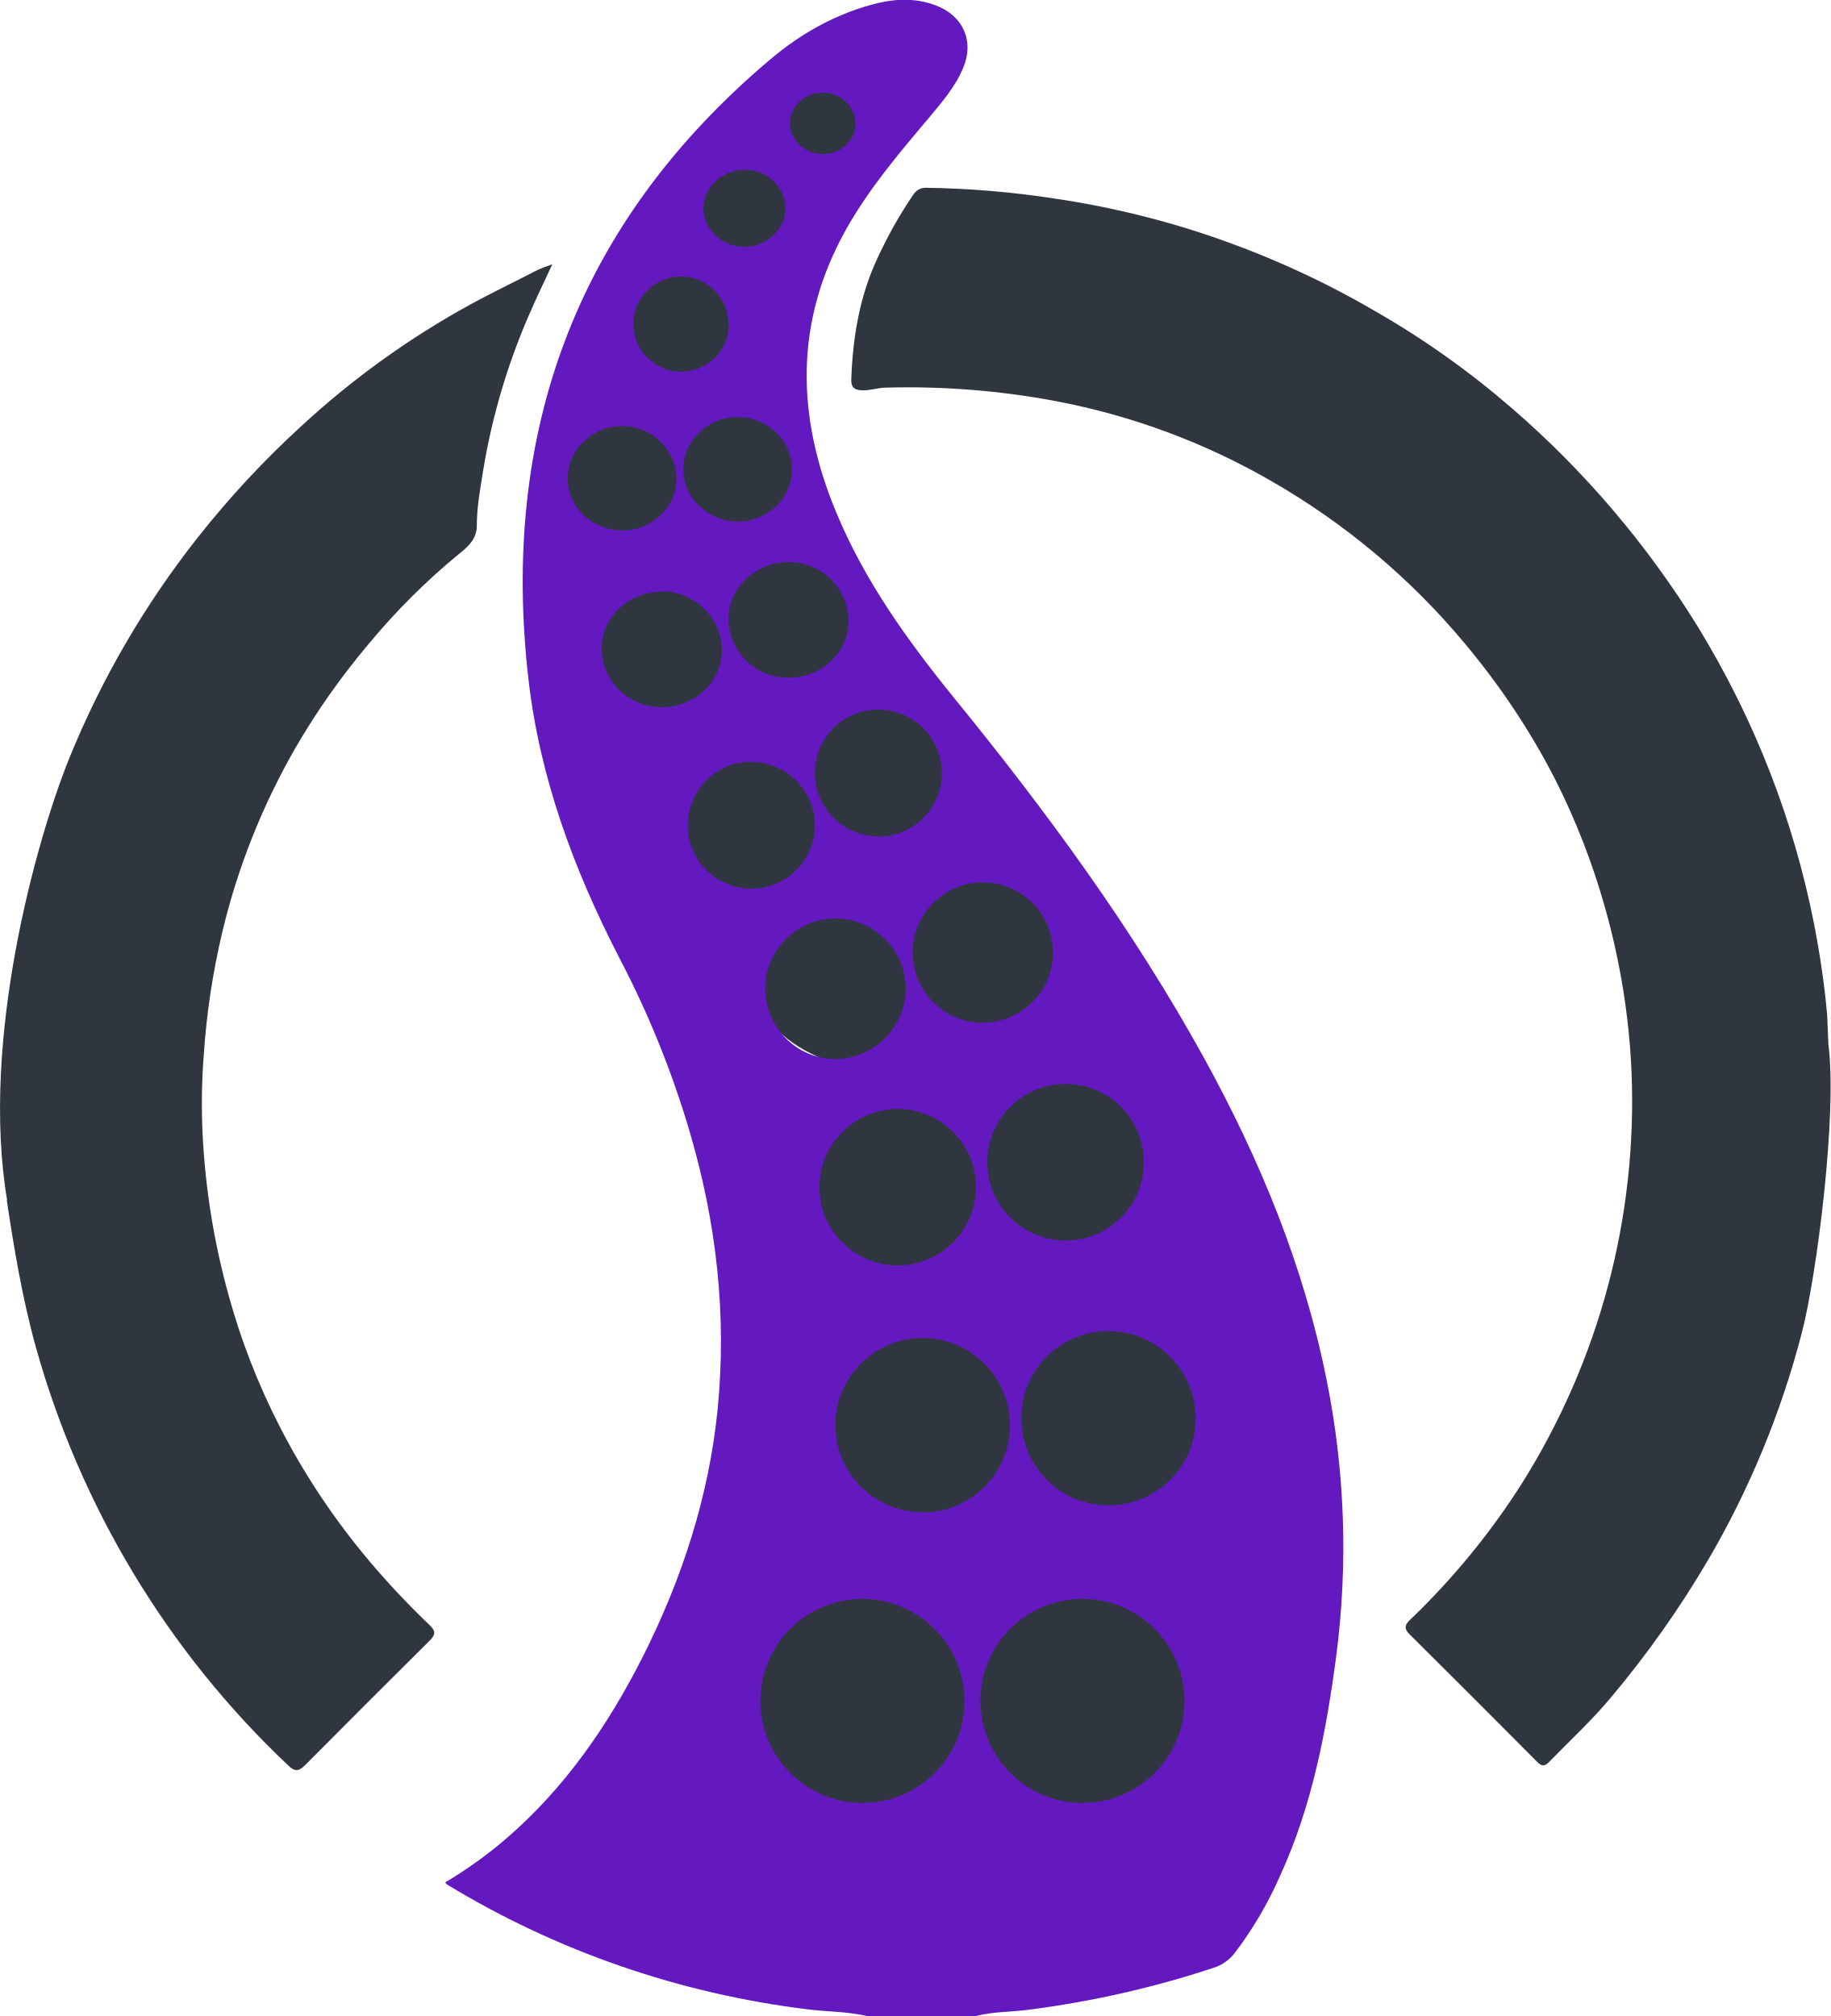
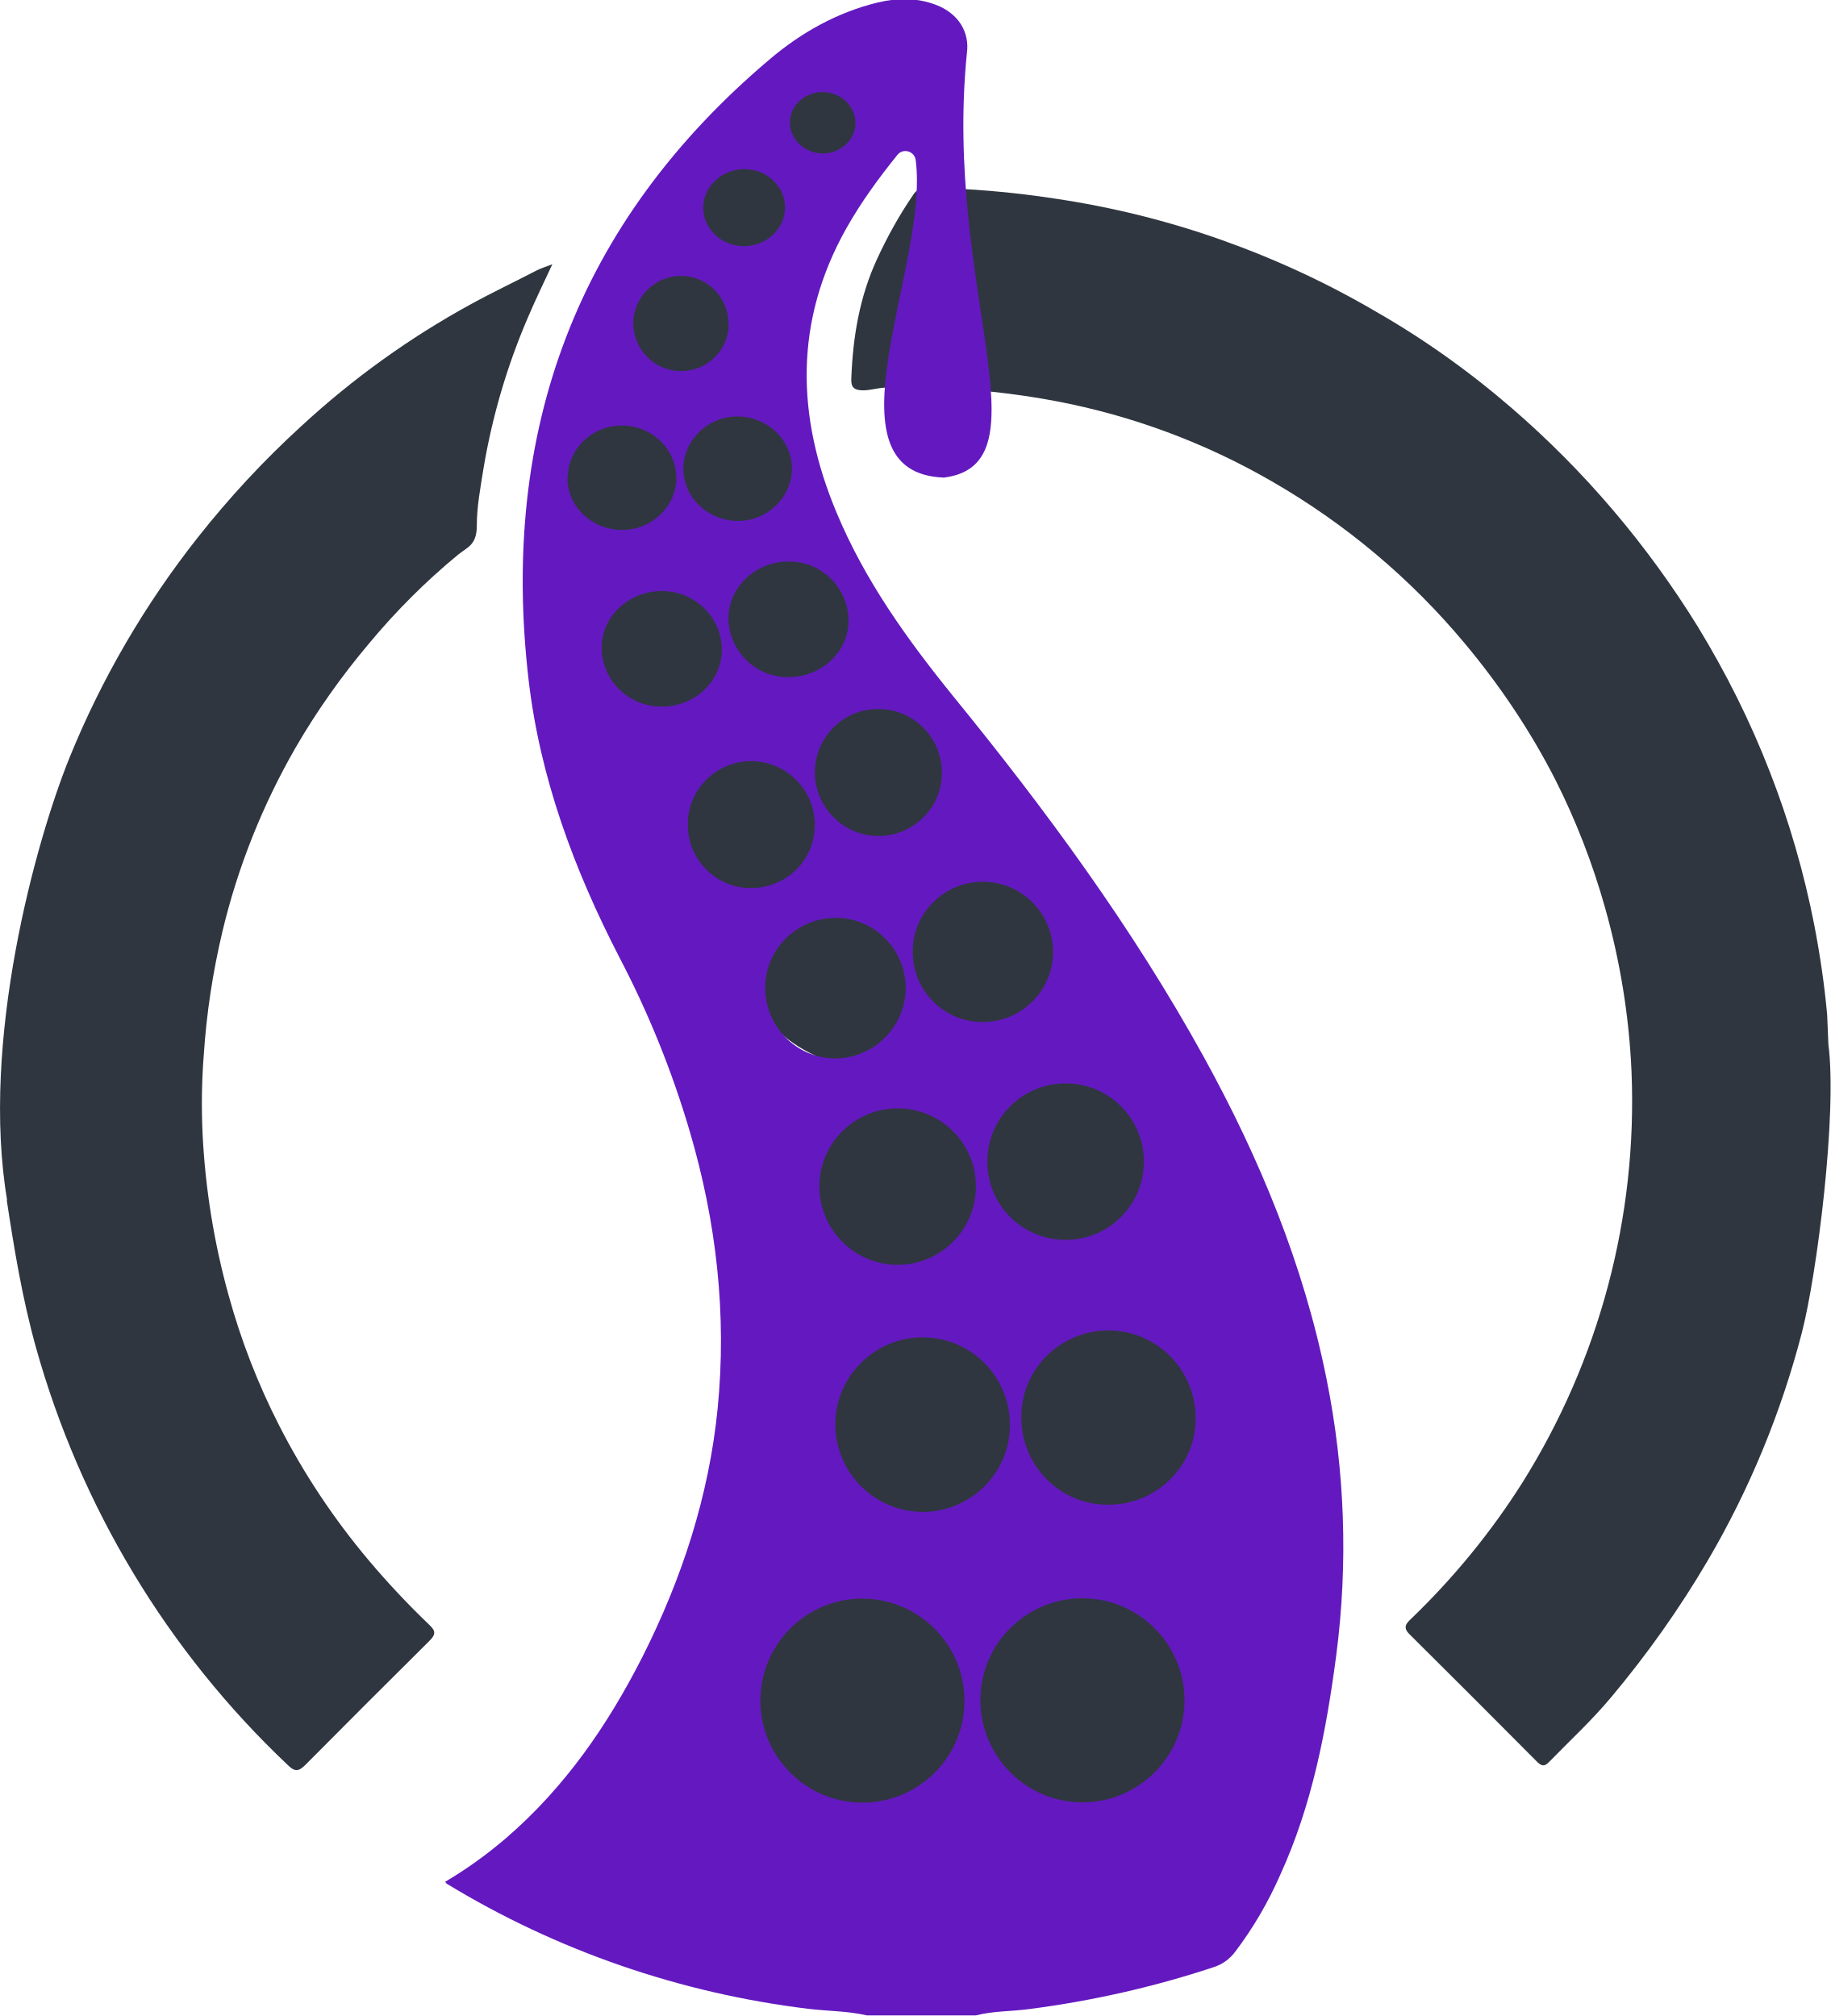
<svg xmlns="http://www.w3.org/2000/svg" id="Layer_1" version="1.1" viewBox="0 0 608.1 669.9">
  <defs>
    <style>
      .st0 {
        fill: #2f3640;
      }

      .st1 {
        fill: #6319bf;
      }
    </style>
  </defs>
  <path class="st0" d="M607.4,347c3,23-3.8,76.5-8.8,95.8-6.9,26.6-17.4,52.1-31.3,75.8-9.4,16-20.1,31.1-32,45.3-6.4,7.7-13.8,14.5-20.8,21.7-1.4,1.4-2.3,1.3-3.7,0-14.2-14.3-28.4-28.5-42.6-42.6-2.3-2.3-1-3.6.7-5.2,14-13.5,26.3-28.5,36.7-44.9,25.7-40.9,38.4-88.5,36.4-136.8-.8-18.5-3.8-36.8-8.8-54.5-4.1-14.6-9.6-28.8-16.4-42.3-8.3-16.3-18.5-31.5-30.2-45.5-18-21.6-39.7-39.8-64-53.8-22.3-12.9-46.5-21.9-71.8-26.7-18.6-3.5-37.4-5-56.3-4.5-2.8,0-5.4,1-8.2.9-2.6-.1-3.6-1.1-3.5-3.7.5-13.8,2.7-27.3,8.6-40,3.4-7.4,7.4-14.6,12-21.3.9-1.5,2.6-2.4,4.3-2.3,14.3.2,28.6,1.4,42.8,3.6,18.9,2.8,37.5,7.4,55.5,13.8,17.7,6.3,34.8,14.2,51,23.7,16.1,9.2,31.2,20,45.2,32.1,24.2,20.9,45,45.4,61.8,72.6,9.4,15.4,17.5,31.6,24,48.4,6.4,16.4,11.3,33.4,14.7,50.7,1.9,9.9,3.4,19.9,4.3,30" />
-   <path class="st0" d="M2.4,399c-9-53,9.5-119.5,20.6-147,10.7-26.4,25.1-51.1,42.7-73.4,10.5-13.3,22-25.7,34.5-37.1,17-15.7,35.9-29.3,56.2-40.4,7.1-3.9,14.5-7.4,21.8-11.2,1.4-.7,2.9-1.2,5.3-2.1-3,6.4-5.6,11.8-8,17.4-7,16.2-12,33.2-14.9,50.6-1,6.3-2.2,12.5-2.2,18.9,0,4.6-3.1,7.1-6.2,9.6-10.7,8.8-20.6,18.7-29.5,29.4-9.2,10.9-17.5,22.6-24.6,34.9-10.9,19-19.1,39.5-24.2,60.9-3.2,13.5-5.3,27.2-6.2,41-.7,8.7-.8,17.5-.4,26.3.9,18.2,3.8,36.2,8.7,53.8,4.1,14.9,9.7,29.3,16.7,43,8.2,16.1,18.2,31.1,29.8,44.9,6.4,7.6,13.2,14.8,20.3,21.6,2.1,2,1.8,3.2-.1,5.1-13.8,13.7-27.6,27.5-41.3,41.3-2.2,2.2-3.5,2.3-5.8,0-40-37.8-68.9-85.9-83.7-138.9-4.5-16.2-7.2-32.6-9.7-49.1" />
+   <path class="st0" d="M2.4,399c-9-53,9.5-119.5,20.6-147,10.7-26.4,25.1-51.1,42.7-73.4,10.5-13.3,22-25.7,34.5-37.1,17-15.7,35.9-29.3,56.2-40.4,7.1-3.9,14.5-7.4,21.8-11.2,1.4-.7,2.9-1.2,5.3-2.1-3,6.4-5.6,11.8-8,17.4-7,16.2-12,33.2-14.9,50.6-1,6.3-2.2,12.5-2.2,18.9s-3.1,7.1-6.2,9.6c-10.7,8.8-20.6,18.7-29.5,29.4-9.2,10.9-17.5,22.6-24.6,34.9-10.9,19-19.1,39.5-24.2,60.9-3.2,13.5-5.3,27.2-6.2,41-.7,8.7-.8,17.5-.4,26.3.9,18.2,3.8,36.2,8.7,53.8,4.1,14.9,9.7,29.3,16.7,43,8.2,16.1,18.2,31.1,29.8,44.9,6.4,7.6,13.2,14.8,20.3,21.6,2.1,2,1.8,3.2-.1,5.1-13.8,13.7-27.6,27.5-41.3,41.3-2.2,2.2-3.5,2.3-5.8,0-40-37.8-68.9-85.9-83.7-138.9-4.5-16.2-7.2-32.6-9.7-49.1" />
  <path class="st0" d="M288.3,49.2c0,7.6-6.9,3.9-15.1,3.8s-14.9,3.6-14.8-4,6.9-23.9,15.1-23.8,14.9,16.4,14.8,24Z" />
-   <path class="st0" d="M320.5,611c-51.3,0-84.1-20-84.1-51.4,0-26.2,37.9-44.6,92.1-44.6,45.8,0,78,21.7,78,52.6,0,23.9-38.7,43.4-85.9,43.4Z" />
-   <path class="st0" d="M338.3,431c47.1,0,78.1,16,78.1,40.2,0,22.8-32.9,37.8-83,37.8-44.8,0-75-16.5-75-41,0-21.4,33.6-37,79.9-37Z" />
-   <path class="st0" d="M258.4,386.7c0-23.4,26.7-40.5,64.9-40.7,32.1-.1,67,18.1,63.9,42.6-2.9,23.5-26.5,38.4-67.6,38.4-36.4,0-61.2-16.3-61.2-40.3Z" />
-   <path class="st0" d="M359,319.7c4.4,18.7-25.6,39.6-55.5,38.2-33.6-1.6-55.1-15.6-55-39.5,0-22.6,22.3-37.4,56.2-37.4,32.7,0,54.3,15.4,54.3,38.7Z" />
-   <path class="st0" d="M268.7,302c-31.1,0-50.4-14.4-50.4-37.3,0-22,20.3-35.7,52.6-35.7,31,0,50.4,14.4,50.4,37.3,0,22-20.2,35.7-52.6,35.7Z" />
-   <path class="st0" d="M239.5,244c-29.2,0-48.1-13-48.1-32.9,0-20.2,18.2-32.1,48.7-32.1,28.7,0,47.4,13.3,47.3,33.5,0,19.4-18.5,31.5-47.9,31.5Z" />
+   <path class="st0" d="M320.5,611c-51.3,0-84.1-20-84.1-51.4s37.9-44.6,92.1-44.6,78,21.7,78,52.6-38.7,43.4-85.9,43.4h-.1Z" />
+   <path class="st0" d="M338.3,431c47.1,0,78.1,16,78.1,40.2s-32.9,37.8-83,37.8-75-16.5-75-41,33.6-37,79.9-37Z" />
+   <path class="st0" d="M258.4,386.7c0-23.4,26.7-40.5,64.9-40.7,32.1-.1,67,18.1,63.9,42.6-2.9,23.5-26.5,38.4-67.6,38.4s-61.2-16.3-61.2-40.3h0Z" />
+   <path class="st0" d="M359,319.7c4.4,18.7-25.6,39.6-55.5,38.2-33.6-1.6-55.1-15.6-55-39.5,0-22.6,22.3-37.4,56.2-37.4s54.3,15.4,54.3,38.7h0Z" />
+   <path class="st0" d="M268.7,302c-31.1,0-50.4-14.4-50.4-37.3s20.3-35.7,52.6-35.7,50.4,14.4,50.4,37.3-20.2,35.7-52.6,35.7h0Z" />
+   <path class="st0" d="M239.5,244c-29.2,0-48.1-13-48.1-32.9s18.2-32.1,48.7-32.1,47.4,13.3,47.3,33.5c0,19.4-18.5,31.5-47.9,31.5Z" />
  <path class="st0" d="M267.4,159.2c0,14.6-16.9,23.9-43.1,23.8-24.5,0-41-9.8-40.9-24.2,0-14.6,16.9-23.9,43.1-23.8,24.5,0,41,9.8,40.9,24.2Z" />
-   <path class="st0" d="M228,128c-12.9,0-19.6-7.5-19.6-21.7,0-14.6,6.7-21.4,20.8-21.3,12.6.1,19.3,7.8,19.2,22.2-.1,13.7-7.2,20.9-20.4,20.8Z" />
-   <path class="st0" d="M248.3,85.2c-12.1-.1-17-12.4-16.7-20.6.2-7.3,7.3-11.5,18.9-11.2,10.7.2,17,4.6,16.9,12,0,8-7.3,20-19.1,19.9Z" />
-   <path class="st1" d="M288,669.9c-6.5-1.5-13.1-1.4-19.6-2.2-42.5-5.2-83.4-19.3-119.9-41.5-.2-.1-.3-.3-.6-.7,7.1-4.2,13.9-9.1,20.2-14.5,19.5-16.8,33.8-37.5,45.4-60.4,13.1-26,22-53.3,24.9-82.3,3.1-31.4-.4-62.1-9.3-92.3-5.9-20-13.7-39.3-23.4-57.8-15-29.1-26.3-59.5-30.1-92.1-9.6-82.7,16.1-152.1,80.1-206.2,10.5-8.9,22.4-15.6,36-18.9,6.5-1.5,12.9-1.6,19.2.8,9,3.4,12.8,11.8,9.1,20.7-2.7,6.5-7.3,11.7-11.7,17-9.8,11.6-19.6,23.2-27.1,36.5-17.4,30.9-16.7,62.5-3.3,94.5,9.4,22.6,23.5,42.2,38.8,61.1,30.8,37.8,59.6,77,83.2,119.8,18.6,33.8,33.2,69.1,40.8,107.1,6.1,30.2,7.2,61.2,3.2,91.8-3.3,25-8,49.7-18.6,72.9-4,9.1-9,17.7-15,25.6-1.8,2.4-4.3,4.2-7.2,5.1-19.9,6.6-40.4,11.2-61.2,13.9-5.9.8-11.9.6-17.7,2.1h-36.2ZM359.6,599.1c18.7,0,33.9-15.2,33.9-33.9s-15.2-33.9-33.9-33.9c-18.7,0-33.9,15.1-33.9,33.8,0,18.7,15.1,34,33.9,34,0,0,0,0,0,0h0ZM286.5,531.3c-18.7,0-33.9,15.2-33.9,33.9s15.2,33.9,33.9,33.9c18.7,0,33.9-15.1,33.9-33.8,0-18.7-15.1-33.9-33.9-34h0ZM306.3,502.6c16,.1,29.1-12.8,29.2-28.8.1-16-12.8-29.1-28.8-29.2-16-.1-29.1,12.8-29.2,28.8,0,0,0,0,0,0,0,16,12.8,29,28.8,29.1h0ZM368.6,442.3c-16-.2-29.2,12.6-29.3,28.6-.2,16,12.6,29.2,28.6,29.3,16,.2,29.2-12.6,29.3-28.6,0,0,0,0,0,0,.1-16-12.7-29.1-28.6-29.3h0ZM298.3,368.5c-14.4,0-26,11.6-26.1,25.9,0,14.4,11.6,26,25.9,26.1,14.3,0,25.9-11.4,26.1-25.7.2-14.4-11.3-26.1-25.7-26.3,0,0-.1,0-.2,0h0ZM380,386.2c0-14.4-11.6-26-26-26s-26,11.6-26,26,11.6,26,26,26c0,0,.1,0,.2,0,14.3-.1,25.8-11.7,25.8-26ZM326.3,339.8c12.9.1,23.4-10.3,23.5-23.1.1-12.9-10.3-23.4-23.1-23.5-12.9-.1-23.4,10.3-23.5,23.1,0,0,0,.1,0,.2,0,12.8,10.3,23.2,23.1,23.4h0ZM300.9,328.7c0-12.9-10.3-23.4-23.2-23.5-12.9,0-23.4,10.3-23.5,23.2,0,12.8,10.2,23.3,23,23.5,12.9.1,23.5-10.3,23.7-23.2h0ZM291.7,278c11.7,0,21.1-9.3,21.2-21,0-11.7-9.3-21.1-21-21.2s-21.1,9.3-21.2,21c0,0,0,0,0,0,0,11.6,9.4,21.1,21,21.1ZM249.7,253.1c-11.7,0-21.1,9.3-21.2,21s9.3,21.1,21,21.2c11.7,0,21.1-9.3,21.2-21,0,0,0,0,0,0,0-11.6-9.4-21-21-21.1h0ZM262.3,186.8c-10.9-.2-20,8.1-20.3,18.4-.1,10.9,8.6,19.9,19.5,20,0,0,0,0,.1,0,10.9.2,20.1-8.1,20.3-18.4.1-10.9-8.6-19.9-19.5-20,0,0,0,0,0,0h0ZM219.9,196.6c-10.9,0-19.9,8.3-20,18.7-.1,10.8,8.8,19.7,19.9,19.7s20.1-8.5,20-19.1-9-19.3-19.9-19.4h0ZM244.9,138.6c-9.9,0-18,8-17.9,17.5s8.3,17.2,18.2,17.2,18-8,17.9-17.5-8.2-17.3-18.2-17.2h0ZM206.7,176.3c9.9,0,18.1-7.9,18-17.4s-8.2-17.3-18.1-17.3-18,7.8-18,17.4,8.2,17.3,18.2,17.2h0ZM242,108.1c.2-8.7-6.7-16-15.4-16.2-8.7-.2-16,6.7-16.2,15.4-.2,8.7,6.7,16,15.4,16.2.2,0,.3,0,.5,0,8.6,0,15.6-6.8,15.8-15.4ZM247.4,56.4c-7.4,0-13.6,5.7-13.7,12.7s6,12.9,13.5,12.9,13.6-5.7,13.7-12.7-6-12.8-13.4-12.9h0ZM284.2,41.1c0-5.6-4.8-10.2-10.8-10.3s-11,4.5-11,10.1,4.9,10.2,10.8,10.3,11-4.5,11-10.1h0Z" />
+   <path class="st0" d="M228,128c-12.9,0-19.6-7.5-19.6-21.7s6.7-21.4,20.8-21.3c12.6,0,19.3,7.8,19.2,22.2-.1,13.7-7.2,20.9-20.4,20.8Z" />
+   <path class="st0" d="M248.3,85.2c-12.1,0-17-12.4-16.7-20.6.2-7.3,7.3-11.5,18.9-11.2,10.7.2,17,4.6,16.9,12,0,8-7.3,20-19.1,19.9h0Z" />
+   <path class="st1" d="M440.7,458.3c-7.6-38-22.2-73.3-40.8-107.1-23.6-42.8-52.4-82-83.2-119.8-15.3-18.9-29.4-38.5-38.8-61.1-13.4-32-14.1-63.6,3.3-94.5,4.9-8.7,10.7-16.6,16.9-24.3,1.9-2.4,5.7-1.3,6.1,1.7,4.6,34.9-31.8,104,9.4,105.5,35-4.5-.2-63.3,7.6-141h0c1-7.1-2.9-13.3-10.3-16.1-6.3-2.4-12.7-2.3-19.2-.8-13.6,3.3-25.5,10-36,18.9-64,54.1-89.7,123.5-80.1,206.2,3.8,32.6,15.1,63,30.1,92.1,9.7,18.5,17.5,37.8,23.4,57.8,8.9,30.2,12.4,60.9,9.3,92.3-2.9,29-11.8,56.3-24.9,82.3-11.6,22.9-25.9,43.6-45.4,60.4-6.3,5.4-13.1,10.3-20.2,14.5.3.4.4.6.6.7,36.5,22.2,77.4,36.3,119.9,41.5,6.5.8,13.1.7,19.6,2.2h36.2c5.8-1.5,11.8-1.3,17.7-2.1,20.8-2.7,41.3-7.3,61.2-13.9,2.9-.9,5.4-2.7,7.2-5.1,6-7.9,11-16.5,15-25.6,10.6-23.2,15.3-47.9,18.6-72.9,4-30.6,2.9-61.6-3.2-91.8ZM380,386c0,14.3-11.5,25.9-25.8,26h-.2c-14.4,0-26-11.6-26-26s11.6-26,26-26,26,11.6,26,26ZM326.7,293c12.8.1,23.2,10.6,23.1,23.5,0,12.8-10.6,23.2-23.5,23.1h0c-12.8,0-23.1-10.5-23.1-23.3v-.2c0-12.8,10.6-23.2,23.5-23.1ZM298.3,368.3h.2c14.4.2,25.9,11.9,25.7,26.3-.2,14.3-11.8,25.7-26.1,25.7-14.3-.1-25.9-11.7-25.9-26.1,0-14.3,11.7-25.9,26.1-25.9ZM254.2,328.2c0-12.9,10.6-23.2,23.5-23.2,12.9,0,23.2,10.6,23.2,23.5-.2,12.9-10.8,23.3-23.7,23.2-12.8-.2-23-10.7-23-23.5ZM312.9,256.8c0,11.7-9.5,21-21.2,21h0c-11.6-.1-21-9.6-21-21.2.1-11.7,9.5-21.1,21.2-21s21,9.5,21,21.2ZM281.9,206.6c-.2,10.3-9.4,18.6-20.3,18.4h-.1c-10.9-.1-19.6-9.1-19.5-20,.3-10.3,9.4-18.6,20.3-18.4h.1c10.9.1,19.6,9.1,19.5,20ZM227,155.9c0-9.5,8-17.5,17.9-17.5,10,0,18.1,7.7,18.2,17.2,0,9.5-8,17.5-17.9,17.5s-18.1-7.7-18.2-17.2ZM273.4,30.6c6,.1,10.8,4.7,10.8,10.3s-5.1,10.2-11,10.1c-5.9-.1-10.8-4.7-10.8-10.3s5-10.2,11-10.1ZM247.4,56.2h0c7.4,0,13.5,5.9,13.4,12.9-.1,7-6.2,12.7-13.7,12.7s-13.6-5.9-13.5-12.9,6.3-12.7,13.7-12.7ZM226.6,91.7c8.7.2,15.6,7.5,15.4,16.2h.1c-.2,8.6-7.2,15.4-15.8,15.4h-.5c-8.7-.2-15.6-7.5-15.4-16.2s7.5-15.6,16.2-15.4ZM188.6,158.8c0-9.6,8.1-17.4,18-17.4s18,7.8,18.1,17.3c0,9.5-8.1,17.4-18,17.4h0c-10,0-18.2-7.7-18.2-17.3ZM199.9,215.1c0-10.4,9.1-18.7,20-18.7h0c10.9,0,19.8,8.7,19.9,19.3.1,10.6-8.9,19.1-20,19.1s-20-8.9-19.9-19.7ZM228.5,273.9c0-11.7,9.5-21,21.2-21h0c11.6.2,21,9.6,21,21.2,0,11.7-9.5,21-21.2,21-11.7,0-21.1-9.5-21-21.2ZM286.5,599c-18.7,0-33.9-15.2-33.9-33.9s15.2-33.9,33.9-33.9h0c18.8.1,33.9,15.3,33.9,34s-15.2,33.8-33.9,33.8ZM306.3,502.4h0c-16-.2-28.8-13.2-28.8-29.2.1-16,13.2-28.9,29.2-28.8,16,.1,28.9,13.2,28.8,29.2,0,16-13.2,28.9-29.2,28.8ZM359.6,598.9h0c-18.8,0-33.9-15.3-33.9-34s15.2-33.8,33.9-33.8,33.9,15.2,33.9,33.9-15.2,33.9-33.9,33.9ZM367.9,500c-16,0-28.8-13.3-28.6-29.3,0-16,13.3-28.8,29.3-28.6,15.9.2,28.7,13.3,28.6,29.3,0,16-13.3,28.8-29.3,28.6Z" />
</svg>
